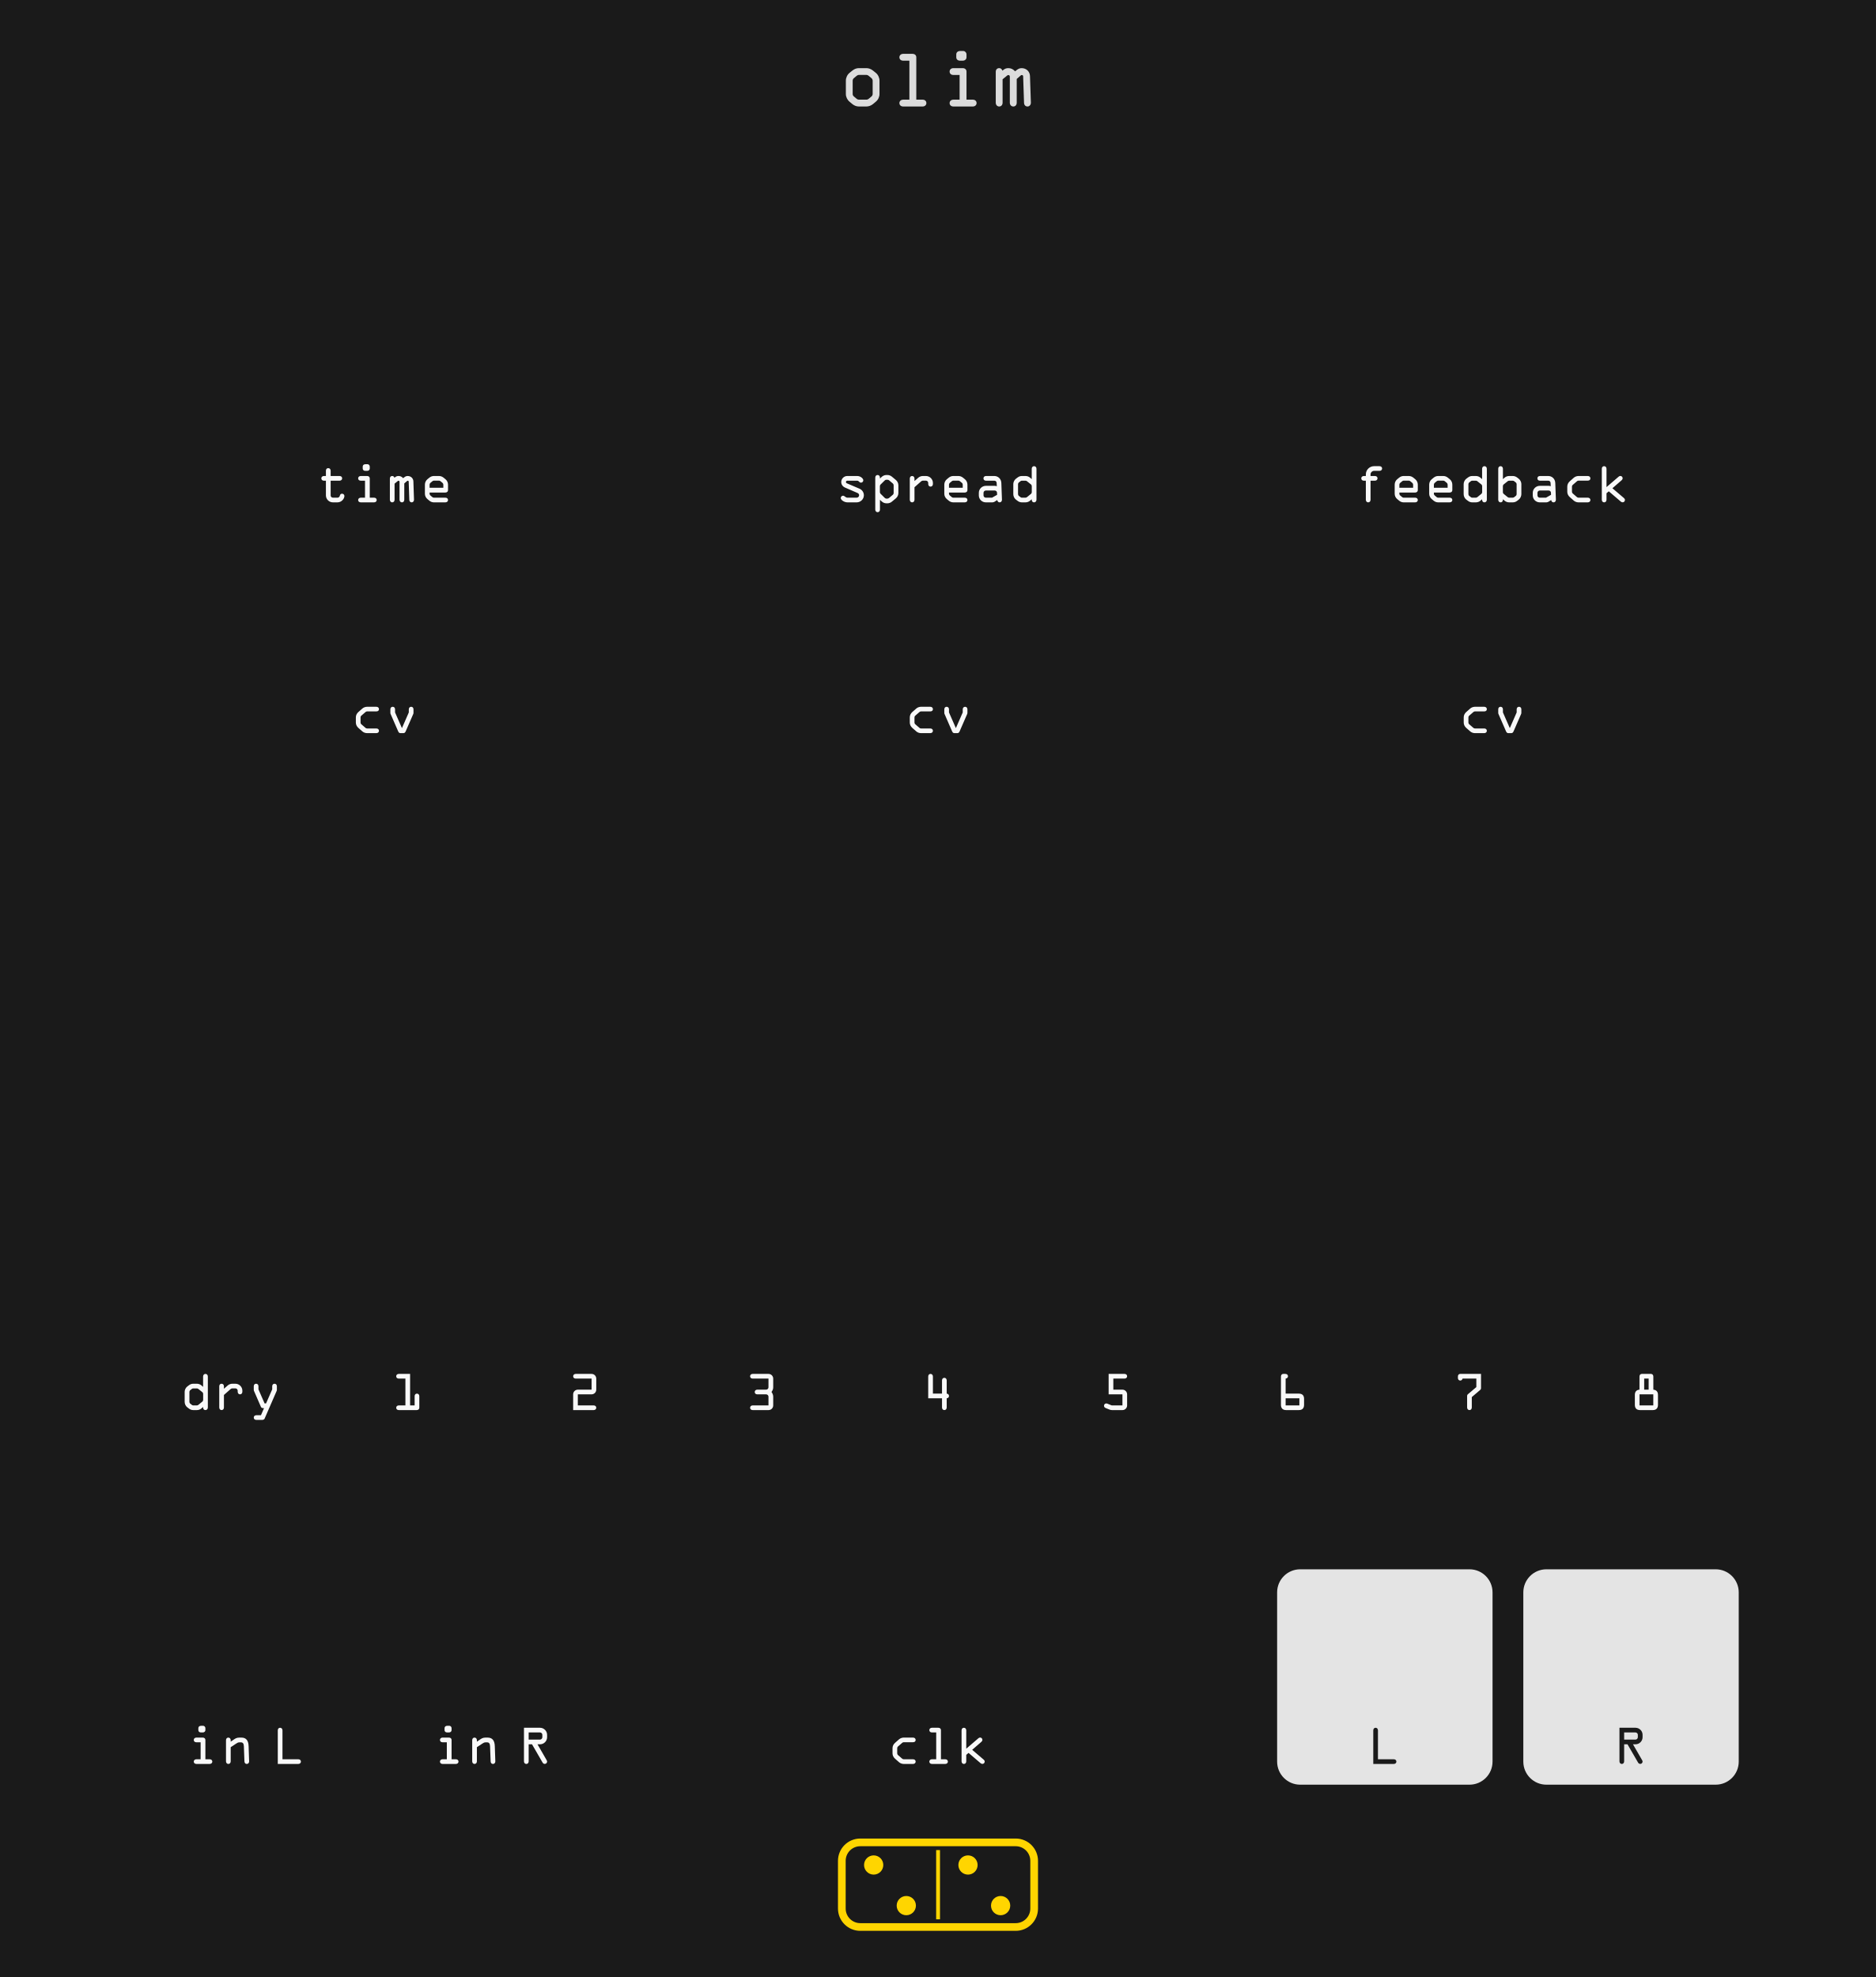
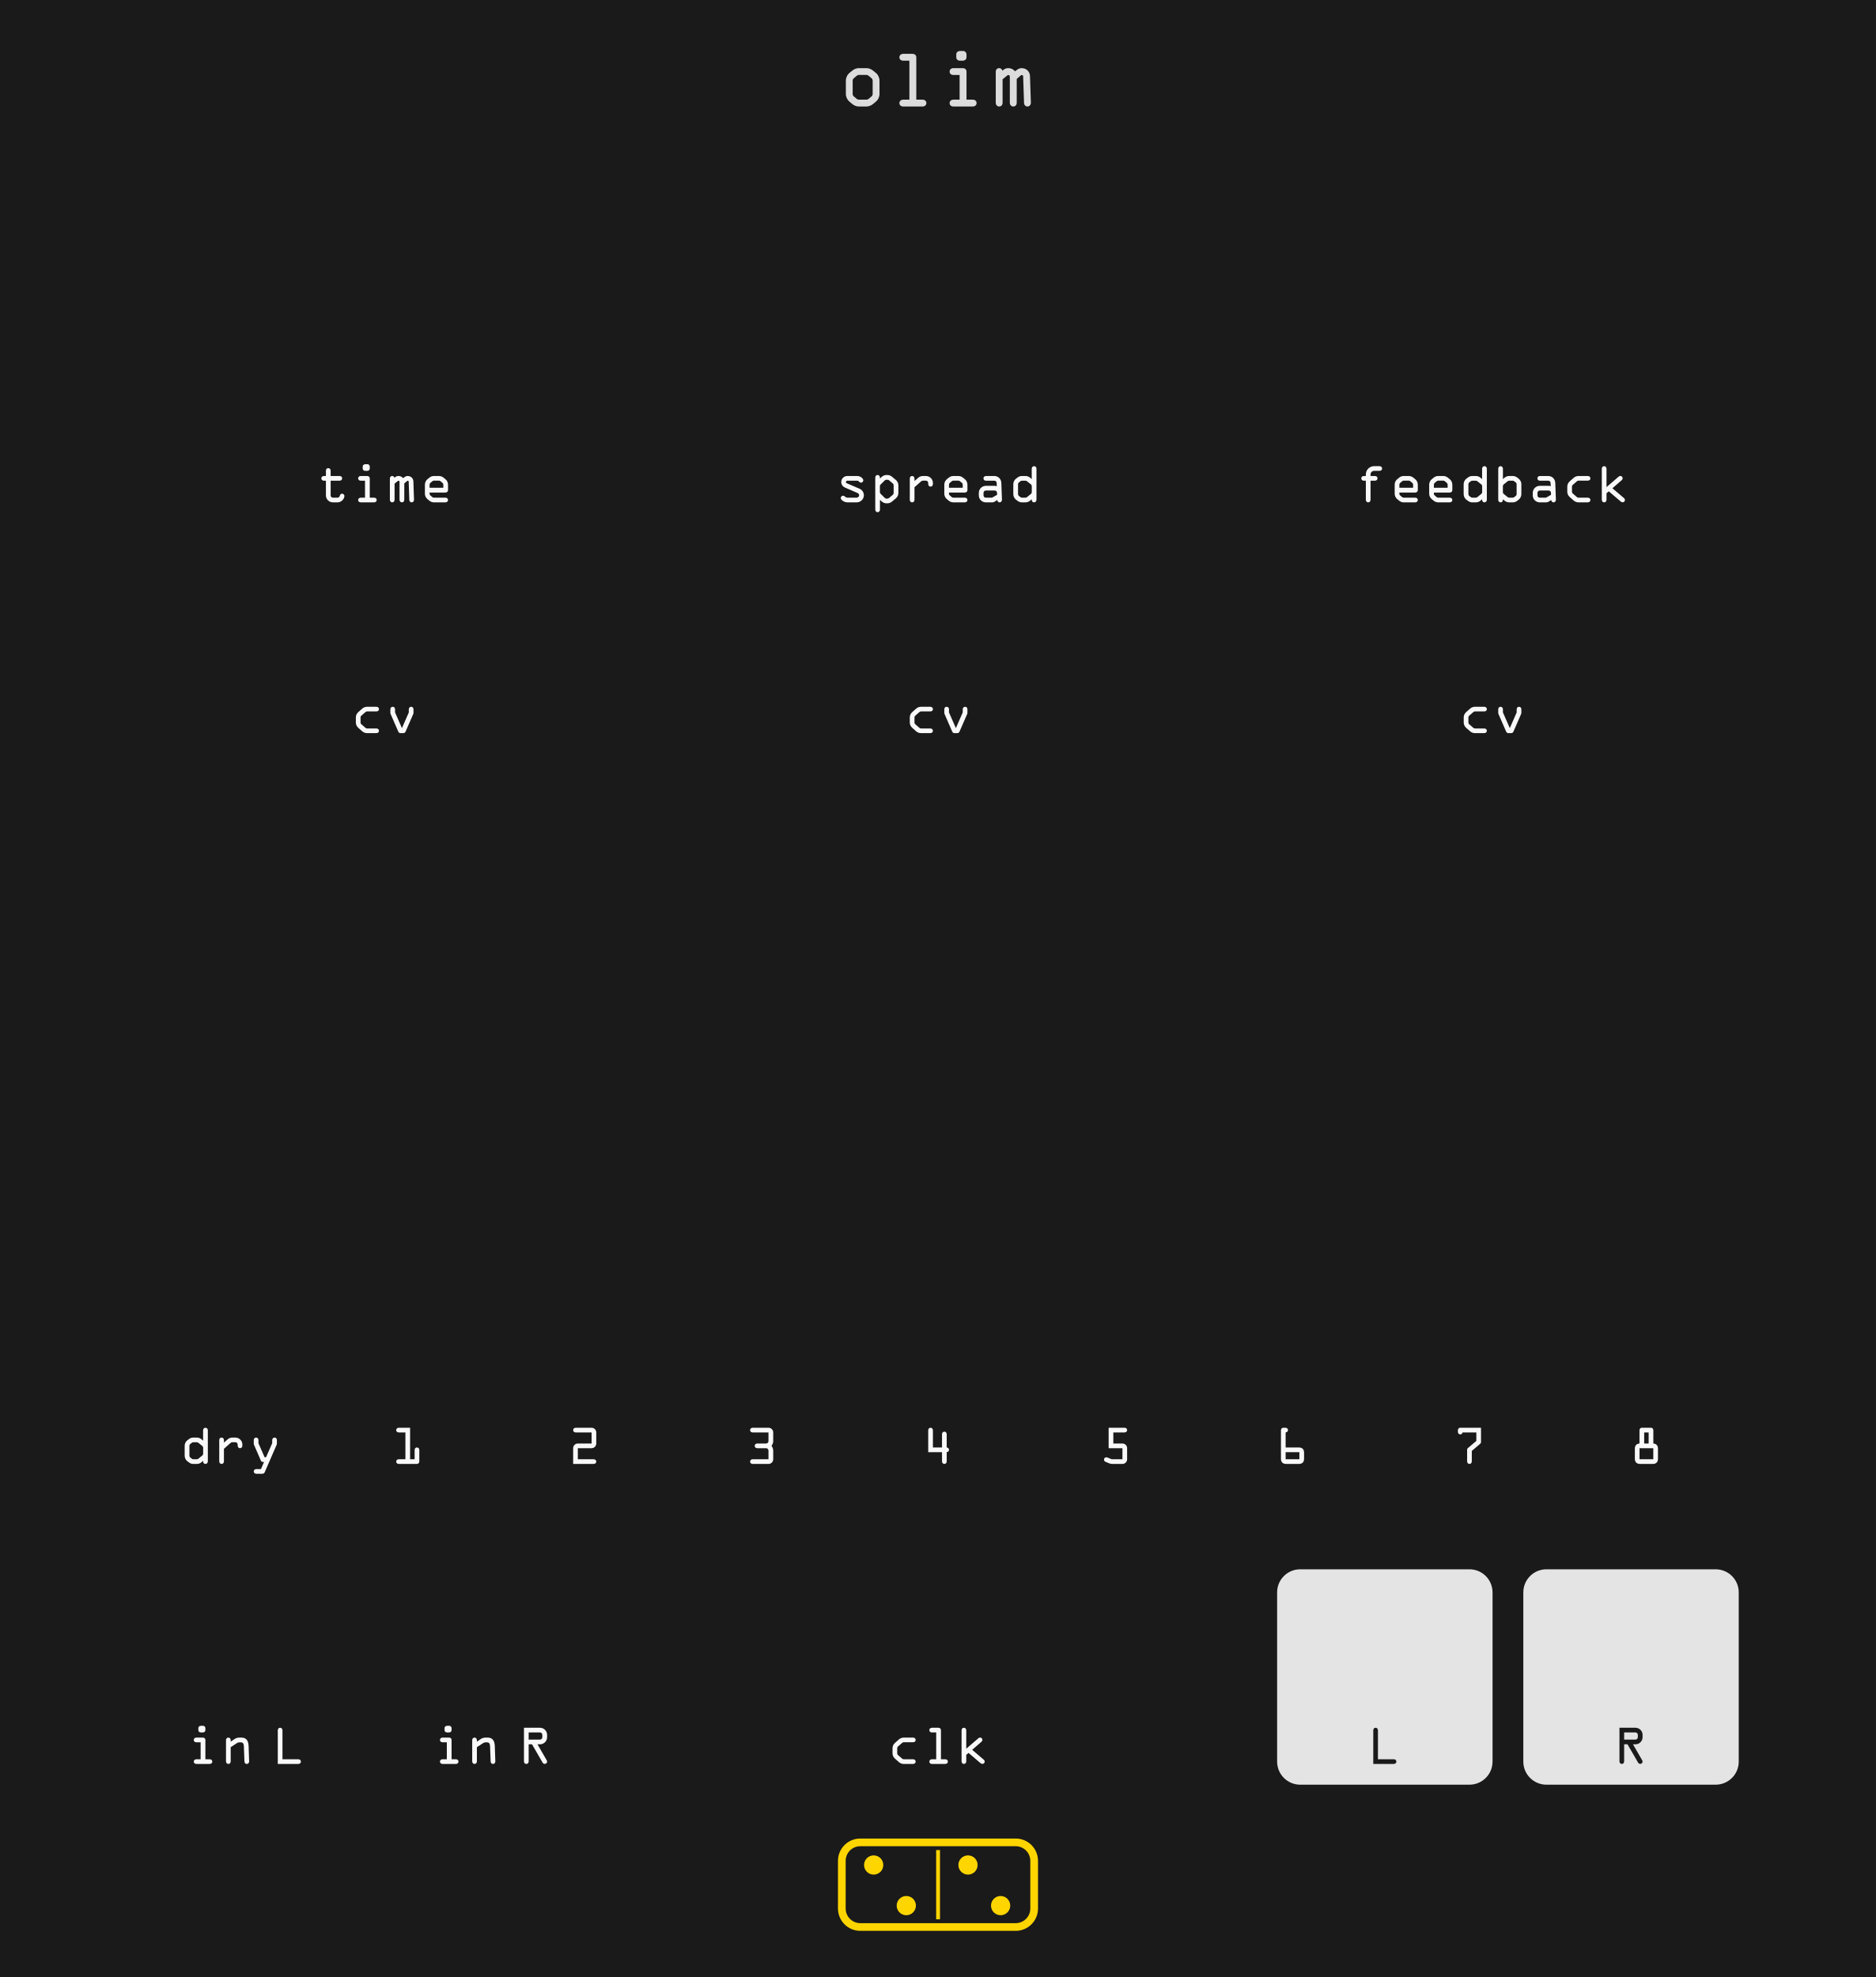
<svg xmlns="http://www.w3.org/2000/svg" width="121.92mm" height="128.5mm" viewBox="0 0 121.92 128.5">
  <rect width="121.92" height="128.5" fill="#1a1a1a" />
  <path d="M55.817 4.429C55.669 4.429 55.526 4.482 55.4 4.583L55.21 4.736C55.062 4.857 54.972 5.052 54.972 5.243V6.109C54.972 6.299 55.062 6.489 55.21 6.61L55.4 6.769C55.526 6.869 55.669 6.922 55.817 6.922H56.308C56.45 6.922 56.604 6.869 56.73 6.769L56.92 6.61C57.068 6.489 57.158 6.299 57.158 6.109V5.243C57.158 5.052 57.068 4.857 56.92 4.736L56.73 4.583C56.604 4.482 56.45 4.429 56.308 4.429ZM55.822 4.868H56.308C56.355 4.868 56.403 4.889 56.445 4.92L56.635 5.079C56.683 5.116 56.714 5.184 56.714 5.243V6.109C56.714 6.167 56.683 6.235 56.635 6.272L56.445 6.431C56.403 6.462 56.355 6.478 56.308 6.478H55.822C55.775 6.478 55.727 6.462 55.685 6.431L55.495 6.272C55.447 6.235 55.415 6.172 55.415 6.109V5.243C55.415 5.179 55.447 5.116 55.495 5.079L55.685 4.92C55.727 4.889 55.775 4.868 55.822 4.868Z M58.7 3.5C58.552 3.5 58.452 3.595 58.452 3.722C58.452 3.849 58.542 3.944 58.7 3.944H59.101V6.478H58.7C58.552 6.478 58.452 6.573 58.452 6.7C58.452 6.827 58.547 6.922 58.7 6.922H59.957C60.105 6.922 60.205 6.827 60.205 6.7C60.205 6.573 60.11 6.478 59.957 6.478H59.55V3.722C59.55 3.595 59.455 3.5 59.302 3.5Z M62.396 3.315C62.243 3.315 62.148 3.41 62.148 3.537V3.722C62.148 3.849 62.238 3.944 62.396 3.944H62.565C62.713 3.944 62.813 3.849 62.813 3.722V3.537C62.813 3.41 62.703 3.315 62.613 3.315ZM61.963 4.429C61.815 4.429 61.715 4.524 61.715 4.651C61.715 4.778 61.805 4.873 61.963 4.873H62.365V6.478H61.963C61.815 6.478 61.715 6.573 61.715 6.7C61.715 6.827 61.81 6.922 61.963 6.922H63.22C63.368 6.922 63.468 6.827 63.468 6.7C63.468 6.573 63.373 6.478 63.22 6.478H62.813V4.651C62.813 4.524 62.718 4.429 62.565 4.429Z M66.938 4.936C66.927 4.651 66.705 4.429 66.394 4.429C66.241 4.429 66.14 4.498 66.024 4.593L65.971 4.635C65.839 4.493 65.702 4.429 65.533 4.429C65.411 4.429 65.316 4.461 65.221 4.535L65.147 4.593C65.105 4.482 65.037 4.429 64.936 4.429C64.81 4.429 64.714 4.514 64.714 4.672V6.674C64.714 6.821 64.81 6.922 64.936 6.922C65.063 6.922 65.158 6.827 65.158 6.674V5.153L65.47 4.899C65.491 4.878 65.517 4.878 65.533 4.878C65.586 4.878 65.628 4.92 65.628 4.968V6.674C65.628 6.821 65.728 6.922 65.855 6.922C65.982 6.922 66.077 6.827 66.077 6.674V5.132L66.351 4.894C66.367 4.878 66.394 4.878 66.41 4.878C66.457 4.878 66.494 4.91 66.494 4.957L66.552 6.684C66.557 6.832 66.652 6.922 66.779 6.922C66.895 6.922 66.996 6.821 66.996 6.679V6.668Z" fill="#dcdcdc" />
  <rect x="83.00" y="102.00" width="14.0" height="14.0" rx="1.5" fill="#e4e4e4" />
  <rect x="99.00" y="102.00" width="14.0" height="14.0" rx="1.5" fill="#e4e4e4" />
  <path d="M21.489 30.594C21.489 30.492 21.42 30.427 21.333 30.427C21.246 30.427 21.181 30.485 21.181 30.594V30.939H21.054C20.952 30.939 20.883 31.004 20.883 31.091C20.883 31.179 20.945 31.244 21.054 31.244H21.181V32.199C21.181 32.446 21.384 32.652 21.635 32.652H21.932C22.197 32.652 22.383 32.42 22.383 32.235C22.383 32.162 22.321 32.09 22.234 32.09C22.11 32.09 22.099 32.188 22.078 32.242C22.052 32.311 21.998 32.348 21.936 32.348H21.635C21.551 32.348 21.489 32.282 21.489 32.202V31.244H22.067C22.168 31.244 22.237 31.179 22.237 31.091C22.237 31.004 22.172 30.939 22.067 30.939H21.489Z M23.744 30.173C23.639 30.173 23.573 30.238 23.573 30.325V30.452C23.573 30.54 23.635 30.605 23.744 30.605H23.86C23.962 30.605 24.031 30.54 24.031 30.452V30.325C24.031 30.238 23.954 30.173 23.893 30.173ZM23.446 30.939C23.345 30.939 23.276 31.004 23.276 31.091C23.276 31.179 23.337 31.244 23.446 31.244H23.722V32.348H23.446C23.345 32.348 23.276 32.413 23.276 32.5C23.276 32.587 23.341 32.652 23.446 32.652H24.31C24.412 32.652 24.481 32.587 24.481 32.5C24.481 32.413 24.416 32.348 24.31 32.348H24.031V31.091C24.031 31.004 23.965 30.939 23.86 30.939Z M26.866 31.287C26.859 31.091 26.706 30.939 26.492 30.939C26.387 30.939 26.318 30.986 26.238 31.051L26.202 31.081C26.111 30.983 26.017 30.939 25.9 30.939C25.817 30.939 25.751 30.961 25.686 31.012L25.635 31.051C25.606 30.975 25.559 30.939 25.49 30.939C25.403 30.939 25.338 30.997 25.338 31.106V32.482C25.338 32.583 25.403 32.652 25.49 32.652C25.577 32.652 25.643 32.587 25.643 32.482V31.436L25.857 31.262C25.871 31.248 25.889 31.248 25.9 31.248C25.937 31.248 25.966 31.277 25.966 31.309V32.482C25.966 32.583 26.035 32.652 26.122 32.652C26.209 32.652 26.274 32.587 26.274 32.482V31.422L26.463 31.258C26.474 31.248 26.492 31.248 26.503 31.248C26.536 31.248 26.561 31.269 26.561 31.302L26.601 32.489C26.605 32.591 26.67 32.652 26.757 32.652C26.837 32.652 26.906 32.583 26.906 32.485V32.478Z M28.195 30.939C28.093 30.939 27.995 30.975 27.908 31.044L27.777 31.15C27.676 31.233 27.614 31.367 27.614 31.498V32.093C27.614 32.224 27.676 32.355 27.777 32.438L27.908 32.547C27.995 32.616 28.093 32.652 28.195 32.652H28.946C29.048 32.652 29.117 32.587 29.117 32.5C29.117 32.413 29.051 32.348 28.946 32.348H28.198C28.169 32.348 28.14 32.344 28.104 32.315L27.973 32.206C27.941 32.181 27.919 32.137 27.919 32.093V32.014H28.946C29.048 32.014 29.117 31.948 29.117 31.861V31.498C29.117 31.367 29.055 31.233 28.953 31.15L28.823 31.044C28.736 30.975 28.63 30.939 28.532 30.939ZM28.198 31.24H28.532C28.565 31.24 28.598 31.255 28.627 31.277L28.757 31.385C28.79 31.411 28.812 31.458 28.812 31.498V31.705H27.919V31.498C27.919 31.454 27.941 31.411 27.973 31.385L28.104 31.277C28.133 31.255 28.166 31.24 28.198 31.24Z" fill="#f9f9f9" />
  <path d="M55.064 30.939C54.847 30.939 54.672 31.117 54.672 31.331C54.672 31.487 54.767 31.625 54.916 31.69L55.736 32.046C55.798 32.072 55.834 32.13 55.834 32.191C55.834 32.279 55.758 32.348 55.678 32.348H55.079C54.945 32.348 54.894 32.22 54.788 32.22C54.705 32.22 54.64 32.293 54.64 32.373C54.64 32.489 54.854 32.652 55.079 32.652H55.678C55.925 32.652 56.143 32.449 56.143 32.191C56.143 32.003 56.03 31.839 55.856 31.763L55.032 31.411C54.995 31.396 54.977 31.36 54.977 31.338C54.977 31.277 55.017 31.244 55.064 31.244H55.707C55.827 31.244 55.838 31.371 55.954 31.371C56.034 31.371 56.106 31.306 56.106 31.218C56.106 31.102 55.925 30.939 55.711 30.939Z M57.188 31.044C57.188 30.943 57.123 30.874 57.036 30.874C56.949 30.874 56.883 30.935 56.883 31.044V33.121C56.883 33.222 56.949 33.291 57.036 33.291C57.123 33.291 57.188 33.226 57.188 33.121V32.482L57.261 32.554C57.366 32.66 57.479 32.714 57.606 32.714H57.675C57.776 32.714 57.885 32.674 57.965 32.605L58.223 32.391C58.324 32.308 58.386 32.173 58.386 32.046V31.542C58.386 31.415 58.324 31.28 58.223 31.197L57.965 30.983C57.885 30.914 57.776 30.874 57.675 30.874H57.606C57.479 30.874 57.366 30.928 57.261 31.033L57.188 31.106ZM57.602 31.182H57.671C57.711 31.182 57.751 31.193 57.78 31.218L58.034 31.433C58.056 31.451 58.078 31.502 58.078 31.542V32.046C58.078 32.086 58.056 32.133 58.034 32.151L57.78 32.366C57.751 32.391 57.707 32.409 57.671 32.409H57.602C57.569 32.409 57.529 32.391 57.5 32.362L57.228 32.093C57.199 32.064 57.184 32.028 57.184 31.988V31.6C57.184 31.56 57.199 31.523 57.228 31.494L57.5 31.226C57.529 31.197 57.566 31.182 57.602 31.182Z M59.432 31.106C59.432 31.004 59.366 30.939 59.279 30.939C59.192 30.939 59.127 30.997 59.127 31.106V32.482C59.127 32.583 59.192 32.652 59.279 32.652C59.366 32.652 59.432 32.587 59.432 32.482V31.669L59.867 31.284C59.893 31.258 59.947 31.24 59.976 31.24H60.176C60.256 31.24 60.325 31.309 60.325 31.389V31.458C60.325 31.56 60.39 31.629 60.477 31.629C60.564 31.629 60.63 31.563 60.63 31.458V31.389C60.63 31.146 60.426 30.939 60.176 30.939H59.976C59.875 30.939 59.762 30.979 59.686 31.044L59.432 31.266Z M61.951 30.939C61.85 30.939 61.751 30.975 61.664 31.044L61.534 31.15C61.432 31.233 61.37 31.367 61.37 31.498V32.093C61.37 32.224 61.432 32.355 61.534 32.438L61.664 32.547C61.751 32.616 61.85 32.652 61.951 32.652H62.703C62.804 32.652 62.873 32.587 62.873 32.5C62.873 32.413 62.808 32.348 62.703 32.348H61.955C61.926 32.348 61.897 32.344 61.86 32.315L61.73 32.206C61.697 32.181 61.675 32.137 61.675 32.093V32.014H62.703C62.804 32.014 62.873 31.948 62.873 31.861V31.498C62.873 31.367 62.812 31.233 62.71 31.15L62.579 31.044C62.492 30.975 62.387 30.939 62.289 30.939ZM61.955 31.24H62.289C62.321 31.24 62.354 31.255 62.383 31.277L62.514 31.385C62.547 31.411 62.568 31.458 62.568 31.498V31.705H61.675V31.498C61.675 31.454 61.697 31.411 61.73 31.385L61.86 31.277C61.889 31.255 61.922 31.24 61.955 31.24Z M64.082 30.939C63.981 30.939 63.915 31.004 63.915 31.091C63.915 31.179 63.973 31.244 64.082 31.244H64.623C64.707 31.244 64.768 31.302 64.772 31.389L64.783 31.603C64.739 31.585 64.696 31.578 64.649 31.578H64.068C63.824 31.578 63.614 31.781 63.614 32.032V32.202C63.614 32.449 63.817 32.652 64.068 32.652H64.5C64.547 32.652 64.605 32.631 64.634 32.613L64.812 32.5C64.826 32.598 64.884 32.652 64.968 32.652C65.048 32.652 65.117 32.583 65.117 32.485V32.478L65.077 31.389C65.066 31.117 64.855 30.939 64.623 30.939ZM64.064 31.883H64.649C64.728 31.883 64.797 31.945 64.797 32.028L64.801 32.162L64.474 32.348H64.068C63.984 32.348 63.919 32.279 63.919 32.202V32.032C63.919 31.948 63.991 31.883 64.064 31.883Z M67.36 30.471C67.36 30.365 67.291 30.3 67.204 30.3C67.117 30.3 67.052 30.369 67.052 30.471V31.142L66.939 31.044C66.859 30.975 66.75 30.939 66.649 30.939H66.413C66.308 30.939 66.213 30.972 66.122 31.044L66.017 31.124C65.923 31.197 65.854 31.342 65.854 31.458V32.119C65.854 32.253 65.919 32.391 66.017 32.467L66.122 32.547C66.213 32.62 66.311 32.652 66.413 32.652H66.649C66.75 32.652 66.859 32.616 66.939 32.547L67.052 32.449V32.482C67.052 32.591 67.117 32.652 67.204 32.652C67.291 32.652 67.36 32.583 67.36 32.482ZM66.413 31.244H66.649C66.689 31.244 66.721 31.258 66.754 31.287L67.012 31.494C67.034 31.513 67.055 31.556 67.055 31.6V31.988C67.055 32.032 67.034 32.075 67.012 32.093L66.754 32.304C66.718 32.333 66.685 32.348 66.649 32.348H66.413C66.362 32.348 66.337 32.326 66.308 32.304L66.206 32.224C66.184 32.206 66.162 32.162 66.162 32.119V31.469C66.162 31.425 66.184 31.385 66.206 31.367L66.308 31.287C66.337 31.266 66.362 31.244 66.413 31.244Z" fill="#f9f9f9" />
  <path d="M89.3 30.3C89.013 30.3 88.766 30.536 88.766 30.834V30.939H88.639C88.538 30.939 88.469 31.004 88.469 31.091C88.469 31.179 88.53 31.244 88.639 31.244H88.766V32.482C88.766 32.583 88.832 32.652 88.919 32.652C89.006 32.652 89.071 32.587 89.071 32.482V31.244H89.354C89.456 31.244 89.525 31.179 89.525 31.091C89.525 31.004 89.46 30.939 89.354 30.939H89.071V30.834C89.071 30.714 89.177 30.605 89.3 30.605H89.652C89.754 30.605 89.823 30.54 89.823 30.452C89.823 30.365 89.757 30.3 89.652 30.3Z M91.22 30.939C91.119 30.939 91.021 30.975 90.934 31.044L90.803 31.15C90.701 31.233 90.64 31.367 90.64 31.498V32.093C90.64 32.224 90.701 32.355 90.803 32.438L90.934 32.547C91.021 32.616 91.119 32.652 91.22 32.652H91.972C92.074 32.652 92.143 32.587 92.143 32.5C92.143 32.413 92.077 32.348 91.972 32.348H91.224C91.195 32.348 91.166 32.344 91.13 32.315L90.999 32.206C90.966 32.181 90.945 32.137 90.945 32.093V32.014H91.972C92.074 32.014 92.143 31.948 92.143 31.861V31.498C92.143 31.367 92.081 31.233 91.979 31.15L91.849 31.044C91.761 30.975 91.656 30.939 91.558 30.939ZM91.224 31.24H91.558C91.591 31.24 91.623 31.255 91.652 31.277L91.783 31.385C91.816 31.411 91.838 31.458 91.838 31.498V31.705H90.945V31.498C90.945 31.454 90.966 31.411 90.999 31.385L91.13 31.277C91.159 31.255 91.191 31.24 91.224 31.24Z M93.464 30.939C93.362 30.939 93.264 30.975 93.177 31.044L93.047 31.15C92.945 31.233 92.883 31.367 92.883 31.498V32.093C92.883 32.224 92.945 32.355 93.047 32.438L93.177 32.547C93.264 32.616 93.362 32.652 93.464 32.652H94.216C94.317 32.652 94.386 32.587 94.386 32.5C94.386 32.413 94.321 32.348 94.216 32.348H93.468C93.439 32.348 93.41 32.344 93.373 32.315L93.243 32.206C93.21 32.181 93.188 32.137 93.188 32.093V32.014H94.216C94.317 32.014 94.386 31.948 94.386 31.861V31.498C94.386 31.367 94.324 31.233 94.223 31.15L94.092 31.044C94.005 30.975 93.9 30.939 93.802 30.939ZM93.468 31.24H93.802C93.834 31.24 93.867 31.255 93.896 31.277L94.027 31.385C94.059 31.411 94.081 31.458 94.081 31.498V31.705H93.188V31.498C93.188 31.454 93.21 31.411 93.243 31.385L93.373 31.277C93.402 31.255 93.435 31.24 93.468 31.24Z M96.63 30.471C96.63 30.365 96.561 30.3 96.474 30.3C96.386 30.3 96.321 30.369 96.321 30.471V31.142L96.209 31.044C96.129 30.975 96.02 30.939 95.918 30.939H95.682C95.577 30.939 95.483 30.972 95.392 31.044L95.286 31.124C95.192 31.197 95.123 31.342 95.123 31.458V32.119C95.123 32.253 95.188 32.391 95.286 32.467L95.392 32.547C95.483 32.62 95.581 32.652 95.682 32.652H95.918C96.02 32.652 96.129 32.616 96.209 32.547L96.321 32.449V32.482C96.321 32.591 96.386 32.652 96.474 32.652C96.561 32.652 96.63 32.583 96.63 32.482ZM95.682 31.244H95.918C95.958 31.244 95.991 31.258 96.023 31.287L96.281 31.494C96.303 31.513 96.325 31.556 96.325 31.6V31.988C96.325 32.032 96.303 32.075 96.281 32.093L96.023 32.304C95.987 32.333 95.954 32.348 95.918 32.348H95.682C95.631 32.348 95.606 32.326 95.577 32.304L95.475 32.224C95.453 32.206 95.432 32.162 95.432 32.119V31.469C95.432 31.425 95.453 31.385 95.475 31.367L95.577 31.287C95.606 31.266 95.631 31.244 95.682 31.244Z M97.675 30.471C97.675 30.369 97.61 30.3 97.523 30.3C97.436 30.3 97.37 30.362 97.37 30.471V32.482C97.37 32.583 97.436 32.652 97.523 32.652C97.61 32.652 97.675 32.587 97.675 32.482V32.449L97.788 32.547C97.868 32.616 97.977 32.652 98.078 32.652H98.314C98.419 32.652 98.517 32.62 98.608 32.547L98.71 32.467C98.801 32.395 98.873 32.253 98.873 32.119V31.458C98.873 31.342 98.804 31.197 98.71 31.124L98.608 31.044C98.517 30.972 98.416 30.939 98.314 30.939H98.078C97.977 30.939 97.868 30.975 97.788 31.044L97.675 31.142ZM98.078 31.244H98.314C98.365 31.244 98.39 31.262 98.419 31.287L98.521 31.367C98.543 31.385 98.565 31.429 98.565 31.469V32.119C98.565 32.162 98.543 32.206 98.521 32.224L98.419 32.304C98.387 32.329 98.361 32.348 98.314 32.348H98.078C98.046 32.348 98.009 32.333 97.973 32.304L97.715 32.093C97.69 32.075 97.672 32.032 97.672 31.988V31.6C97.672 31.556 97.693 31.513 97.715 31.494L97.973 31.287C98.006 31.258 98.038 31.244 98.078 31.244Z M100.082 30.939C99.981 30.939 99.915 31.004 99.915 31.091C99.915 31.179 99.973 31.244 100.082 31.244H100.623C100.707 31.244 100.768 31.302 100.772 31.389L100.783 31.603C100.739 31.585 100.696 31.578 100.649 31.578H100.068C99.824 31.578 99.614 31.781 99.614 32.032V32.202C99.614 32.449 99.817 32.652 100.068 32.652H100.5C100.547 32.652 100.605 32.631 100.634 32.613L100.812 32.5C100.826 32.598 100.884 32.652 100.968 32.652C101.048 32.652 101.117 32.583 101.117 32.485V32.478L101.077 31.389C101.066 31.117 100.855 30.939 100.623 30.939ZM100.064 31.883H100.649C100.728 31.883 100.797 31.945 100.797 32.028L100.801 32.162L100.474 32.348H100.068C99.984 32.348 99.919 32.279 99.919 32.202V32.032C99.919 31.948 99.991 31.883 100.064 31.883Z M102.583 30.939C102.478 30.939 102.362 30.983 102.289 31.044L102.017 31.284C101.912 31.378 101.857 31.502 101.857 31.629V31.963C101.857 32.09 101.912 32.213 102.017 32.308L102.289 32.547C102.362 32.609 102.478 32.652 102.583 32.652H103.19C103.291 32.652 103.36 32.587 103.36 32.5C103.36 32.413 103.295 32.348 103.19 32.348H102.583C102.536 32.348 102.511 32.329 102.478 32.304L102.206 32.068C102.181 32.046 102.162 32.003 102.162 31.963V31.625C102.162 31.585 102.181 31.545 102.206 31.523L102.478 31.287C102.511 31.258 102.544 31.24 102.583 31.24H103.19C103.302 31.24 103.36 31.179 103.36 31.091C103.36 31.004 103.291 30.939 103.19 30.939Z M104.406 30.471C104.406 30.369 104.341 30.3 104.253 30.3C104.166 30.3 104.101 30.362 104.101 30.471V32.482C104.101 32.583 104.166 32.652 104.253 32.652C104.341 32.652 104.406 32.587 104.406 32.482V32.061L104.555 31.934L105.339 32.605C105.375 32.634 105.415 32.649 105.455 32.649C105.539 32.649 105.604 32.583 105.604 32.496C105.604 32.449 105.582 32.409 105.539 32.373L104.791 31.734L105.393 31.211C105.433 31.175 105.455 31.131 105.455 31.084C105.455 31.004 105.39 30.935 105.306 30.935C105.263 30.935 105.23 30.953 105.194 30.983L104.406 31.661Z" fill="#f9f9f9" />
  <path d="M23.853 45.939C23.748 45.939 23.631 45.983 23.559 46.044L23.286 46.284C23.181 46.378 23.127 46.502 23.127 46.629V46.963C23.127 47.09 23.181 47.213 23.286 47.308L23.559 47.547C23.631 47.609 23.748 47.652 23.853 47.652H24.459C24.561 47.652 24.63 47.587 24.63 47.5C24.63 47.413 24.564 47.348 24.459 47.348H23.853C23.806 47.348 23.78 47.329 23.748 47.304L23.475 47.068C23.45 47.046 23.432 47.003 23.432 46.963V46.625C23.432 46.585 23.45 46.545 23.475 46.523L23.748 46.287C23.78 46.258 23.813 46.24 23.853 46.24H24.459C24.572 46.24 24.63 46.179 24.63 46.091C24.63 46.004 24.561 45.939 24.459 45.939Z M25.675 46.106C25.675 46.004 25.61 45.939 25.523 45.939C25.436 45.939 25.37 45.997 25.37 46.106V46.331C25.37 46.378 25.381 46.4 25.392 46.422L25.871 47.522C25.908 47.602 25.94 47.652 26.027 47.652H26.216C26.3 47.652 26.336 47.602 26.372 47.522L26.851 46.422C26.862 46.4 26.873 46.375 26.873 46.331V46.106C26.873 46.001 26.808 45.939 26.721 45.939C26.634 45.939 26.568 46.004 26.568 46.106V46.306L26.122 47.326L25.675 46.306Z" fill="#f9f9f9" />
  <path d="M59.853 45.939C59.748 45.939 59.631 45.983 59.559 46.044L59.286 46.284C59.181 46.378 59.127 46.502 59.127 46.629V46.963C59.127 47.09 59.181 47.213 59.286 47.308L59.559 47.547C59.631 47.609 59.748 47.652 59.853 47.652H60.459C60.561 47.652 60.63 47.587 60.63 47.5C60.63 47.413 60.564 47.348 60.459 47.348H59.853C59.806 47.348 59.78 47.329 59.748 47.304L59.475 47.068C59.45 47.046 59.432 47.003 59.432 46.963V46.625C59.432 46.585 59.45 46.545 59.475 46.523L59.748 46.287C59.78 46.258 59.813 46.24 59.853 46.24H60.459C60.572 46.24 60.63 46.179 60.63 46.091C60.63 46.004 60.561 45.939 60.459 45.939Z M61.675 46.106C61.675 46.004 61.61 45.939 61.523 45.939C61.436 45.939 61.37 45.997 61.37 46.106V46.331C61.37 46.378 61.381 46.4 61.392 46.422L61.871 47.522C61.908 47.602 61.94 47.652 62.027 47.652H62.216C62.3 47.652 62.336 47.602 62.372 47.522L62.851 46.422C62.862 46.4 62.873 46.375 62.873 46.331V46.106C62.873 46.001 62.808 45.939 62.721 45.939C62.634 45.939 62.568 46.004 62.568 46.106V46.306L62.122 47.326L61.675 46.306Z" fill="#f9f9f9" />
  <path d="M95.853 45.939C95.748 45.939 95.631 45.983 95.559 46.044L95.286 46.284C95.181 46.378 95.127 46.502 95.127 46.629V46.963C95.127 47.09 95.181 47.213 95.286 47.308L95.559 47.547C95.631 47.609 95.748 47.652 95.853 47.652H96.459C96.561 47.652 96.63 47.587 96.63 47.5C96.63 47.413 96.564 47.348 96.459 47.348H95.853C95.806 47.348 95.78 47.329 95.748 47.304L95.475 47.068C95.45 47.046 95.432 47.003 95.432 46.963V46.625C95.432 46.585 95.45 46.545 95.475 46.523L95.748 46.287C95.78 46.258 95.813 46.24 95.853 46.24H96.459C96.572 46.24 96.63 46.179 96.63 46.091C96.63 46.004 96.561 45.939 96.459 45.939Z M97.675 46.106C97.675 46.004 97.61 45.939 97.523 45.939C97.436 45.939 97.37 45.997 97.37 46.106V46.331C97.37 46.378 97.381 46.4 97.392 46.422L97.871 47.522C97.908 47.602 97.94 47.652 98.027 47.652H98.216C98.3 47.652 98.336 47.602 98.372 47.522L98.851 46.422C98.862 46.4 98.873 46.375 98.873 46.331V46.106C98.873 46.001 98.808 45.939 98.721 45.939C98.634 45.939 98.568 46.004 98.568 46.106V46.306L98.122 47.326L97.675 46.306Z" fill="#f9f9f9" />
-   <path d="M13.508 89.471C13.508 89.365 13.439 89.3 13.352 89.3C13.265 89.3 13.199 89.369 13.199 89.471V90.142L13.087 90.044C13.007 89.975 12.898 89.939 12.796 89.939H12.56C12.455 89.939 12.361 89.972 12.27 90.044L12.165 90.124C12.07 90.197 12.001 90.342 12.001 90.458V91.119C12.001 91.253 12.067 91.391 12.165 91.467L12.27 91.547C12.361 91.62 12.459 91.652 12.56 91.652H12.796C12.898 91.652 13.007 91.616 13.087 91.547L13.199 91.449V91.482C13.199 91.591 13.265 91.652 13.352 91.652C13.439 91.652 13.508 91.583 13.508 91.482ZM12.56 90.244H12.796C12.836 90.244 12.869 90.258 12.902 90.287L13.159 90.494C13.181 90.513 13.203 90.556 13.203 90.6V90.988C13.203 91.032 13.181 91.075 13.159 91.093L12.902 91.304C12.865 91.333 12.833 91.348 12.796 91.348H12.56C12.51 91.348 12.484 91.326 12.455 91.304L12.353 91.224C12.332 91.206 12.31 91.162 12.31 91.119V90.469C12.31 90.425 12.332 90.385 12.353 90.367L12.455 90.287C12.484 90.266 12.51 90.244 12.56 90.244Z M14.553 90.106C14.553 90.004 14.488 89.939 14.401 89.939C14.314 89.939 14.249 89.997 14.249 90.106V91.482C14.249 91.583 14.314 91.652 14.401 91.652C14.488 91.652 14.553 91.587 14.553 91.482V90.669L14.989 90.284C15.015 90.258 15.069 90.24 15.098 90.24H15.298C15.378 90.24 15.447 90.309 15.447 90.389V90.458C15.447 90.56 15.512 90.629 15.599 90.629C15.686 90.629 15.751 90.563 15.751 90.458V90.389C15.751 90.146 15.548 89.939 15.298 89.939H15.098C14.996 89.939 14.884 89.979 14.808 90.044L14.553 90.266Z M16.797 90.106C16.797 90.004 16.732 89.939 16.645 89.939C16.557 89.939 16.492 89.997 16.492 90.106V90.331C16.492 90.378 16.503 90.4 16.514 90.422L16.96 91.449C16.979 91.493 17.033 91.525 17.109 91.525H17.16L16.96 91.986H16.659C16.557 91.986 16.492 92.052 16.492 92.139C16.492 92.226 16.554 92.291 16.659 92.291H17.04C17.117 92.291 17.175 92.251 17.193 92.215L17.973 90.422C17.984 90.396 17.995 90.371 17.995 90.331V90.106C17.995 90.001 17.93 89.939 17.843 89.939C17.755 89.939 17.69 90.004 17.69 90.106V90.306L17.291 91.217H17.196L16.797 90.306Z" fill="#f9f9f9" />
-   <path d="M25.919 89.3C25.817 89.3 25.749 89.365 25.749 89.452C25.749 89.54 25.81 89.605 25.919 89.605H26.348V91.348H25.919C25.817 91.348 25.749 91.413 25.749 91.5C25.749 91.587 25.814 91.652 25.919 91.652H27.081C27.183 91.652 27.251 91.587 27.251 91.5V90.749C27.251 90.647 27.186 90.582 27.099 90.582C27.012 90.582 26.947 90.64 26.947 90.749V91.348H26.652V89.3Z" fill="#f9f9f9" />
-   <path d="M37.419 89.3C37.317 89.3 37.249 89.365 37.249 89.452C37.249 89.54 37.31 89.605 37.419 89.605H38.447V90.324H37.557C37.383 90.324 37.249 90.462 37.249 90.629V91.652H38.581C38.683 91.652 38.751 91.587 38.751 91.5C38.751 91.413 38.686 91.348 38.581 91.348H37.553V90.629H38.443C38.617 90.629 38.751 90.491 38.751 90.32V89.609C38.751 89.434 38.614 89.3 38.443 89.3Z" fill="#f9f9f9" />
-   <path d="M48.919 89.3C48.817 89.3 48.749 89.365 48.749 89.452C48.749 89.54 48.81 89.605 48.919 89.605H49.943V90.171C49.943 90.248 49.878 90.324 49.79 90.324H49.217C49.115 90.324 49.05 90.389 49.05 90.476C49.05 90.563 49.108 90.629 49.217 90.629H49.79C49.878 90.629 49.943 90.705 49.943 90.781V91.348H48.919C48.817 91.348 48.749 91.413 48.749 91.5C48.749 91.587 48.814 91.652 48.919 91.652H49.947C50.117 91.652 50.251 91.515 50.251 91.348V90.785C50.251 90.683 50.215 90.578 50.139 90.473C50.215 90.375 50.251 90.277 50.251 90.171V89.605C50.251 89.438 50.114 89.3 49.947 89.3Z" fill="#f9f9f9" />
-   <path d="M60.63 89.471C60.63 89.369 60.564 89.3 60.477 89.3C60.39 89.3 60.325 89.362 60.325 89.471V90.886H61.221V91.482C61.221 91.583 61.287 91.652 61.374 91.652C61.461 91.652 61.526 91.587 61.526 91.482V90.886C61.621 90.876 61.675 90.814 61.675 90.734C61.675 90.654 61.617 90.589 61.526 90.582V89.725C61.526 89.623 61.461 89.554 61.374 89.554C61.287 89.554 61.221 89.616 61.221 89.725V90.582H60.63Z" fill="#f9f9f9" />
-   <path d="M72.05 89.3V90.629H72.947V91.348H72.268C72.242 91.348 72.228 91.34 72.213 91.333L71.977 91.239C71.952 91.228 71.926 91.22 71.901 91.22C71.814 91.22 71.749 91.286 71.749 91.369C71.749 91.435 71.785 91.489 71.857 91.518L72.097 91.616C72.151 91.638 72.213 91.652 72.271 91.652H72.947C73.117 91.652 73.251 91.515 73.251 91.348V90.629C73.251 90.462 73.114 90.324 72.947 90.324H72.355V89.605H73.081C73.183 89.605 73.251 89.54 73.251 89.452C73.251 89.365 73.186 89.3 73.081 89.3Z" fill="#f9f9f9" />
-   <path d="M83.401 89.3C83.314 89.3 83.249 89.362 83.249 89.471V91.315C83.249 91.533 83.368 91.652 83.586 91.652H84.414C84.632 91.652 84.751 91.533 84.751 91.315V90.919C84.751 90.701 84.632 90.582 84.414 90.582H83.553V89.605C83.648 89.594 83.706 89.532 83.706 89.452C83.706 89.365 83.641 89.3 83.535 89.3ZM83.553 90.886H84.447V91.348H83.553Z" fill="#f9f9f9" />
-   <path d="M94.901 89.3C94.814 89.3 94.749 89.362 94.749 89.471V89.565C94.749 89.667 94.814 89.732 94.901 89.732C94.974 89.732 95.032 89.688 95.053 89.605H95.947V90.157L95.424 90.6C95.373 90.643 95.348 90.665 95.348 90.749V91.482C95.348 91.583 95.413 91.652 95.5 91.652C95.587 91.652 95.652 91.587 95.652 91.482V90.807L96.175 90.36C96.226 90.317 96.251 90.295 96.251 90.211V89.3Z" fill="#f9f9f9" />
-   <path d="M106.702 89.3C106.615 89.3 106.55 89.362 106.55 89.471V90.324C106.354 90.338 106.249 90.458 106.249 90.661V91.315C106.249 91.533 106.368 91.652 106.586 91.652H107.414C107.632 91.652 107.751 91.533 107.751 91.315V90.661C107.751 90.458 107.646 90.342 107.45 90.324V89.471C107.45 89.369 107.385 89.3 107.298 89.3ZM106.855 89.605H107.145V90.324H106.855ZM106.553 90.629H107.447V91.348H106.553Z" fill="#f9f9f9" />
+   <path d="M13.508 92.971C13.508 92.865 13.439 92.8 13.352 92.8C13.265 92.8 13.199 92.869 13.199 92.971V93.642L13.087 93.544C13.007 93.475 12.898 93.439 12.796 93.439H12.56C12.455 93.439 12.361 93.472 12.27 93.544L12.165 93.624C12.07 93.697 12.001 93.842 12.001 93.958V94.619C12.001 94.753 12.067 94.891 12.165 94.967L12.27 95.047C12.361 95.12 12.459 95.152 12.56 95.152H12.796C12.898 95.152 13.007 95.116 13.087 95.047L13.199 94.949V94.982C13.199 95.091 13.265 95.152 13.352 95.152C13.439 95.152 13.508 95.083 13.508 94.982ZM12.56 93.744H12.796C12.836 93.744 12.869 93.758 12.902 93.787L13.159 93.994C13.181 94.013 13.203 94.056 13.203 94.1V94.488C13.203 94.532 13.181 94.575 13.159 94.593L12.902 94.804C12.865 94.833 12.833 94.848 12.796 94.848H12.56C12.51 94.848 12.484 94.826 12.455 94.804L12.353 94.724C12.332 94.706 12.31 94.662 12.31 94.619V93.969C12.31 93.925 12.332 93.885 12.353 93.867L12.455 93.787C12.484 93.766 12.51 93.744 12.56 93.744Z M14.553 93.606C14.553 93.504 14.488 93.439 14.401 93.439C14.314 93.439 14.249 93.497 14.249 93.606V94.982C14.249 95.083 14.314 95.152 14.401 95.152C14.488 95.152 14.553 95.087 14.553 94.982V94.169L14.989 93.784C15.015 93.758 15.069 93.74 15.098 93.74H15.298C15.378 93.74 15.447 93.809 15.447 93.889V93.958C15.447 94.06 15.512 94.129 15.599 94.129C15.686 94.129 15.751 94.063 15.751 93.958V93.889C15.751 93.646 15.548 93.439 15.298 93.439H15.098C14.996 93.439 14.884 93.479 14.808 93.544L14.553 93.766Z M16.797 93.606C16.797 93.504 16.732 93.439 16.645 93.439C16.557 93.439 16.492 93.497 16.492 93.606V93.831C16.492 93.878 16.503 93.9 16.514 93.922L16.96 94.949C16.979 94.993 17.033 95.025 17.109 95.025H17.16L16.96 95.486H16.659C16.557 95.486 16.492 95.552 16.492 95.639C16.492 95.726 16.554 95.791 16.659 95.791H17.04C17.117 95.791 17.175 95.751 17.193 95.715L17.973 93.922C17.984 93.896 17.995 93.871 17.995 93.831V93.606C17.995 93.501 17.93 93.439 17.843 93.439C17.755 93.439 17.69 93.504 17.69 93.606V93.806L17.291 94.717H17.196L16.797 93.806Z" fill="#f9f9f9" />
+   <path d="M25.919 92.8C25.817 92.8 25.749 92.865 25.749 92.952C25.749 93.04 25.81 93.105 25.919 93.105H26.348V94.848H25.919C25.817 94.848 25.749 94.913 25.749 95.0C25.749 95.087 25.814 95.152 25.919 95.152H27.081C27.183 95.152 27.251 95.087 27.251 95.0V94.249C27.251 94.147 27.186 94.082 27.099 94.082C27.012 94.082 26.947 94.14 26.947 94.249V94.848H26.652V92.8Z" fill="#f9f9f9" />
+   <path d="M37.419 92.8C37.317 92.8 37.249 92.865 37.249 92.952C37.249 93.04 37.31 93.105 37.419 93.105H38.447V93.824H37.557C37.383 93.824 37.249 93.962 37.249 94.129V95.152H38.581C38.683 95.152 38.751 95.087 38.751 95.0C38.751 94.913 38.686 94.848 38.581 94.848H37.553V94.129H38.443C38.617 94.129 38.751 93.991 38.751 93.82V93.109C38.751 92.934 38.614 92.8 38.443 92.8Z" fill="#f9f9f9" />
+   <path d="M48.919 92.8C48.817 92.8 48.749 92.865 48.749 92.952C48.749 93.04 48.81 93.105 48.919 93.105H49.943V93.671C49.943 93.748 49.878 93.824 49.79 93.824H49.217C49.115 93.824 49.05 93.889 49.05 93.976C49.05 94.063 49.108 94.129 49.217 94.129H49.79C49.878 94.129 49.943 94.205 49.943 94.281V94.848H48.919C48.817 94.848 48.749 94.913 48.749 95.0C48.749 95.087 48.814 95.152 48.919 95.152H49.947C50.117 95.152 50.251 95.015 50.251 94.848V94.285C50.251 94.183 50.215 94.078 50.139 93.973C50.215 93.875 50.251 93.777 50.251 93.671V93.105C50.251 92.938 50.114 92.8 49.947 92.8Z" fill="#f9f9f9" />
+   <path d="M60.63 92.971C60.63 92.869 60.564 92.8 60.477 92.8C60.39 92.8 60.325 92.862 60.325 92.971V94.386H61.221V94.982C61.221 95.083 61.287 95.152 61.374 95.152C61.461 95.152 61.526 95.087 61.526 94.982V94.386C61.621 94.376 61.675 94.314 61.675 94.234C61.675 94.154 61.617 94.089 61.526 94.082V93.225C61.526 93.123 61.461 93.054 61.374 93.054C61.287 93.054 61.221 93.116 61.221 93.225V94.082H60.63Z" fill="#f9f9f9" />
+   <path d="M72.05 92.8V94.129H72.947V94.848H72.268C72.242 94.848 72.228 94.84 72.213 94.833L71.977 94.739C71.952 94.728 71.926 94.72 71.901 94.72C71.814 94.72 71.749 94.786 71.749 94.869C71.749 94.935 71.785 94.989 71.857 95.018L72.097 95.116C72.151 95.138 72.213 95.152 72.271 95.152H72.947C73.117 95.152 73.251 95.015 73.251 94.848V94.129C73.251 93.962 73.114 93.824 72.947 93.824H72.355V93.105H73.081C73.183 93.105 73.251 93.04 73.251 92.952C73.251 92.865 73.186 92.8 73.081 92.8Z" fill="#f9f9f9" />
+   <path d="M83.401 92.8C83.314 92.8 83.249 92.862 83.249 92.971V94.815C83.249 95.033 83.368 95.152 83.586 95.152H84.414C84.632 95.152 84.751 95.033 84.751 94.815V94.419C84.751 94.201 84.632 94.082 84.414 94.082H83.553V93.105C83.648 93.094 83.706 93.032 83.706 92.952C83.706 92.865 83.641 92.8 83.535 92.8ZM83.553 94.386H84.447V94.848H83.553Z" fill="#f9f9f9" />
+   <path d="M94.901 92.8C94.814 92.8 94.749 92.862 94.749 92.971V93.065C94.749 93.167 94.814 93.232 94.901 93.232C94.974 93.232 95.032 93.188 95.053 93.105H95.947V93.657L95.424 94.1C95.373 94.143 95.348 94.165 95.348 94.249V94.982C95.348 95.083 95.413 95.152 95.5 95.152C95.587 95.152 95.652 95.087 95.652 94.982V94.307L96.175 93.86C96.226 93.817 96.251 93.795 96.251 93.711V92.8Z" fill="#f9f9f9" />
+   <path d="M106.702 92.8C106.615 92.8 106.55 92.862 106.55 92.971V93.824C106.354 93.838 106.249 93.958 106.249 94.161V94.815C106.249 95.033 106.368 95.152 106.586 95.152H107.414C107.632 95.152 107.751 95.033 107.751 94.815V94.161C107.751 93.958 107.646 93.842 107.45 93.824V92.971C107.45 92.869 107.385 92.8 107.298 92.8ZM106.855 93.105H107.145V93.824H106.855ZM106.553 94.129H107.447V94.848H106.553Z" fill="#f9f9f9" />
  <path d="M13.061 112.173C12.956 112.173 12.891 112.238 12.891 112.325V112.452C12.891 112.54 12.952 112.605 13.061 112.605H13.177C13.279 112.605 13.348 112.54 13.348 112.452V112.325C13.348 112.238 13.272 112.173 13.21 112.173ZM12.764 112.939C12.662 112.939 12.593 113.004 12.593 113.091C12.593 113.179 12.655 113.244 12.764 113.244H13.039V114.348H12.764C12.662 114.348 12.593 114.413 12.593 114.5C12.593 114.587 12.658 114.652 12.764 114.652H13.628C13.729 114.652 13.798 114.587 13.798 114.5C13.798 114.413 13.733 114.348 13.628 114.348H13.348V113.091C13.348 113.004 13.283 112.939 13.177 112.939Z M14.993 113.11C14.993 113.008 14.927 112.939 14.84 112.939C14.753 112.939 14.688 113.001 14.688 113.11V114.482C14.688 114.583 14.753 114.652 14.84 114.652C14.927 114.652 14.993 114.587 14.993 114.482V113.563L15.345 113.331C15.414 113.287 15.472 113.248 15.559 113.248H15.657C15.784 113.248 15.842 113.331 15.849 113.498L15.886 114.482C15.889 114.591 15.951 114.652 16.038 114.652C16.122 114.652 16.191 114.587 16.191 114.489V114.482L16.158 113.509C16.147 113.131 16.002 112.939 15.686 112.939H15.548C15.37 112.939 15.268 113.015 15.17 113.084L14.993 113.204Z M18.358 112.471C18.358 112.369 18.293 112.3 18.205 112.3C18.118 112.3 18.053 112.362 18.053 112.471V114.652H19.385C19.487 114.652 19.556 114.587 19.556 114.5C19.556 114.413 19.491 114.348 19.385 114.348H18.358Z" fill="#f9f9f9" />
  <path d="M29.061 112.173C28.956 112.173 28.891 112.238 28.891 112.325V112.452C28.891 112.54 28.952 112.605 29.061 112.605H29.177C29.279 112.605 29.348 112.54 29.348 112.452V112.325C29.348 112.238 29.272 112.173 29.21 112.173ZM28.764 112.939C28.662 112.939 28.593 113.004 28.593 113.091C28.593 113.179 28.655 113.244 28.764 113.244H29.039V114.348H28.764C28.662 114.348 28.593 114.413 28.593 114.5C28.593 114.587 28.658 114.652 28.764 114.652H29.628C29.729 114.652 29.798 114.587 29.798 114.5C29.798 114.413 29.733 114.348 29.628 114.348H29.348V113.091C29.348 113.004 29.283 112.939 29.177 112.939Z M30.993 113.11C30.993 113.008 30.927 112.939 30.84 112.939C30.753 112.939 30.688 113.001 30.688 113.11V114.482C30.688 114.583 30.753 114.652 30.84 114.652C30.927 114.652 30.993 114.587 30.993 114.482V113.563L31.345 113.331C31.414 113.287 31.472 113.248 31.559 113.248H31.657C31.784 113.248 31.842 113.331 31.849 113.498L31.886 114.482C31.889 114.591 31.951 114.652 32.038 114.652C32.122 114.652 32.191 114.587 32.191 114.489V114.482L32.158 113.509C32.147 113.131 32.002 112.939 31.686 112.939H31.548C31.37 112.939 31.268 113.015 31.17 113.084L30.993 113.204Z M34.053 112.3V114.482C34.053 114.583 34.118 114.652 34.205 114.652C34.293 114.652 34.358 114.587 34.358 114.482V113.375H34.576L35.262 114.562C35.295 114.62 35.349 114.649 35.403 114.649C35.487 114.649 35.556 114.583 35.556 114.496C35.556 114.471 35.545 114.442 35.527 114.409L34.932 113.375H35.095C35.353 113.375 35.556 113.164 35.556 112.914V112.757C35.556 112.507 35.345 112.3 35.095 112.3ZM34.358 112.605H35.095C35.178 112.605 35.247 112.678 35.247 112.757V112.914C35.247 112.99 35.182 113.07 35.095 113.07H34.358Z" fill="#f9f9f9" />
  <path d="M58.731 112.939C58.626 112.939 58.51 112.983 58.437 113.044L58.165 113.284C58.059 113.378 58.005 113.502 58.005 113.629V113.963C58.005 114.09 58.059 114.213 58.165 114.308L58.437 114.547C58.51 114.609 58.626 114.652 58.731 114.652H59.337C59.439 114.652 59.508 114.587 59.508 114.5C59.508 114.413 59.443 114.348 59.337 114.348H58.731C58.684 114.348 58.658 114.329 58.626 114.304L58.353 114.068C58.328 114.046 58.31 114.003 58.31 113.963V113.625C58.31 113.585 58.328 113.545 58.353 113.523L58.626 113.287C58.658 113.258 58.691 113.24 58.731 113.24H59.337C59.45 113.24 59.508 113.179 59.508 113.091C59.508 113.004 59.439 112.939 59.337 112.939Z M60.568 112.3C60.466 112.3 60.397 112.365 60.397 112.452C60.397 112.54 60.459 112.605 60.568 112.605H60.844V114.348H60.568C60.466 114.348 60.397 114.413 60.397 114.5C60.397 114.587 60.463 114.652 60.568 114.652H61.432C61.534 114.652 61.603 114.587 61.603 114.5C61.603 114.413 61.537 114.348 61.432 114.348H61.152V112.452C61.152 112.365 61.087 112.3 60.982 112.3Z M62.797 112.471C62.797 112.369 62.732 112.3 62.645 112.3C62.557 112.3 62.492 112.362 62.492 112.471V114.482C62.492 114.583 62.557 114.652 62.645 114.652C62.732 114.652 62.797 114.587 62.797 114.482V114.061L62.946 113.934L63.73 114.605C63.766 114.634 63.806 114.649 63.846 114.649C63.93 114.649 63.995 114.583 63.995 114.496C63.995 114.449 63.973 114.409 63.93 114.373L63.182 113.734L63.784 113.211C63.824 113.175 63.846 113.131 63.846 113.084C63.846 113.004 63.781 112.935 63.697 112.935C63.654 112.935 63.621 112.953 63.585 112.983L62.797 113.661Z" fill="#f9f9f9" />
  <path d="M89.553 112.471C89.553 112.369 89.488 112.3 89.401 112.3C89.314 112.3 89.249 112.362 89.249 112.471V114.652H90.581C90.683 114.652 90.751 114.587 90.751 114.5C90.751 114.413 90.686 114.348 90.581 114.348H89.553Z" fill="#1a1a1a" />
  <path d="M105.249 112.3V114.482C105.249 114.583 105.314 114.652 105.401 114.652C105.488 114.652 105.553 114.587 105.553 114.482V113.375H105.771L106.457 114.562C106.49 114.62 106.545 114.649 106.599 114.649C106.683 114.649 106.751 114.583 106.751 114.496C106.751 114.471 106.741 114.442 106.722 114.409L106.127 113.375H106.29C106.548 113.375 106.751 113.164 106.751 112.914V112.757C106.751 112.507 106.541 112.3 106.29 112.3ZM105.553 112.605H106.29C106.374 112.605 106.443 112.678 106.443 112.757V112.914C106.443 112.99 106.378 113.07 106.29 113.07H105.553Z" fill="#1a1a1a" />
  <rect x="54.71" y="119.75" width="12.5" height="5.5" rx="1.2" fill="none" stroke="#ffd500" stroke-width="0.5" />
  <rect x="60.84" y="120.25" width="0.25" height="4.5" fill="#ffd500" />
  <circle cx="58.90" cy="123.86" r="0.625" fill="#ffd500" />
  <circle cx="56.78" cy="121.22" r="0.625" fill="#ffd500" />
  <circle cx="65.03" cy="123.86" r="0.625" fill="#ffd500" />
  <circle cx="62.91" cy="121.22" r="0.625" fill="#ffd500" />
</svg>
